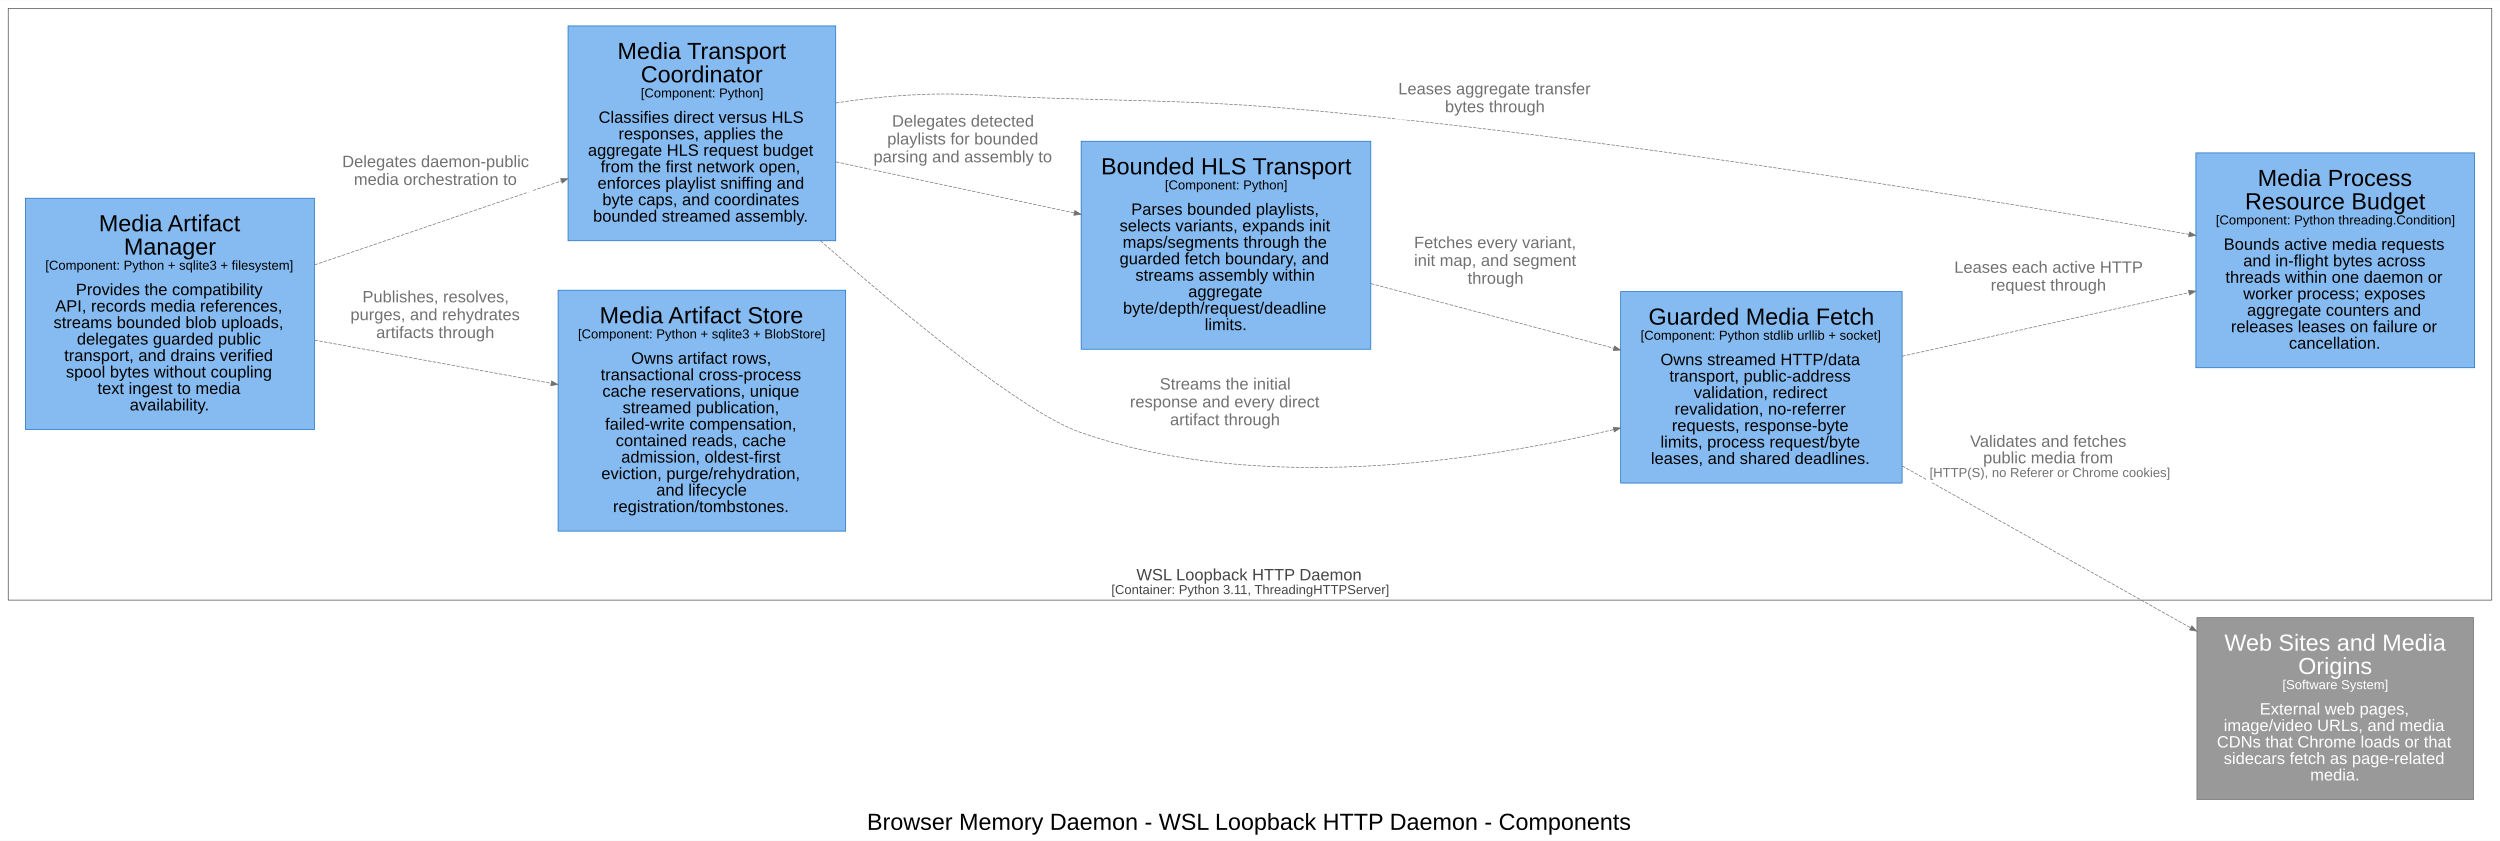
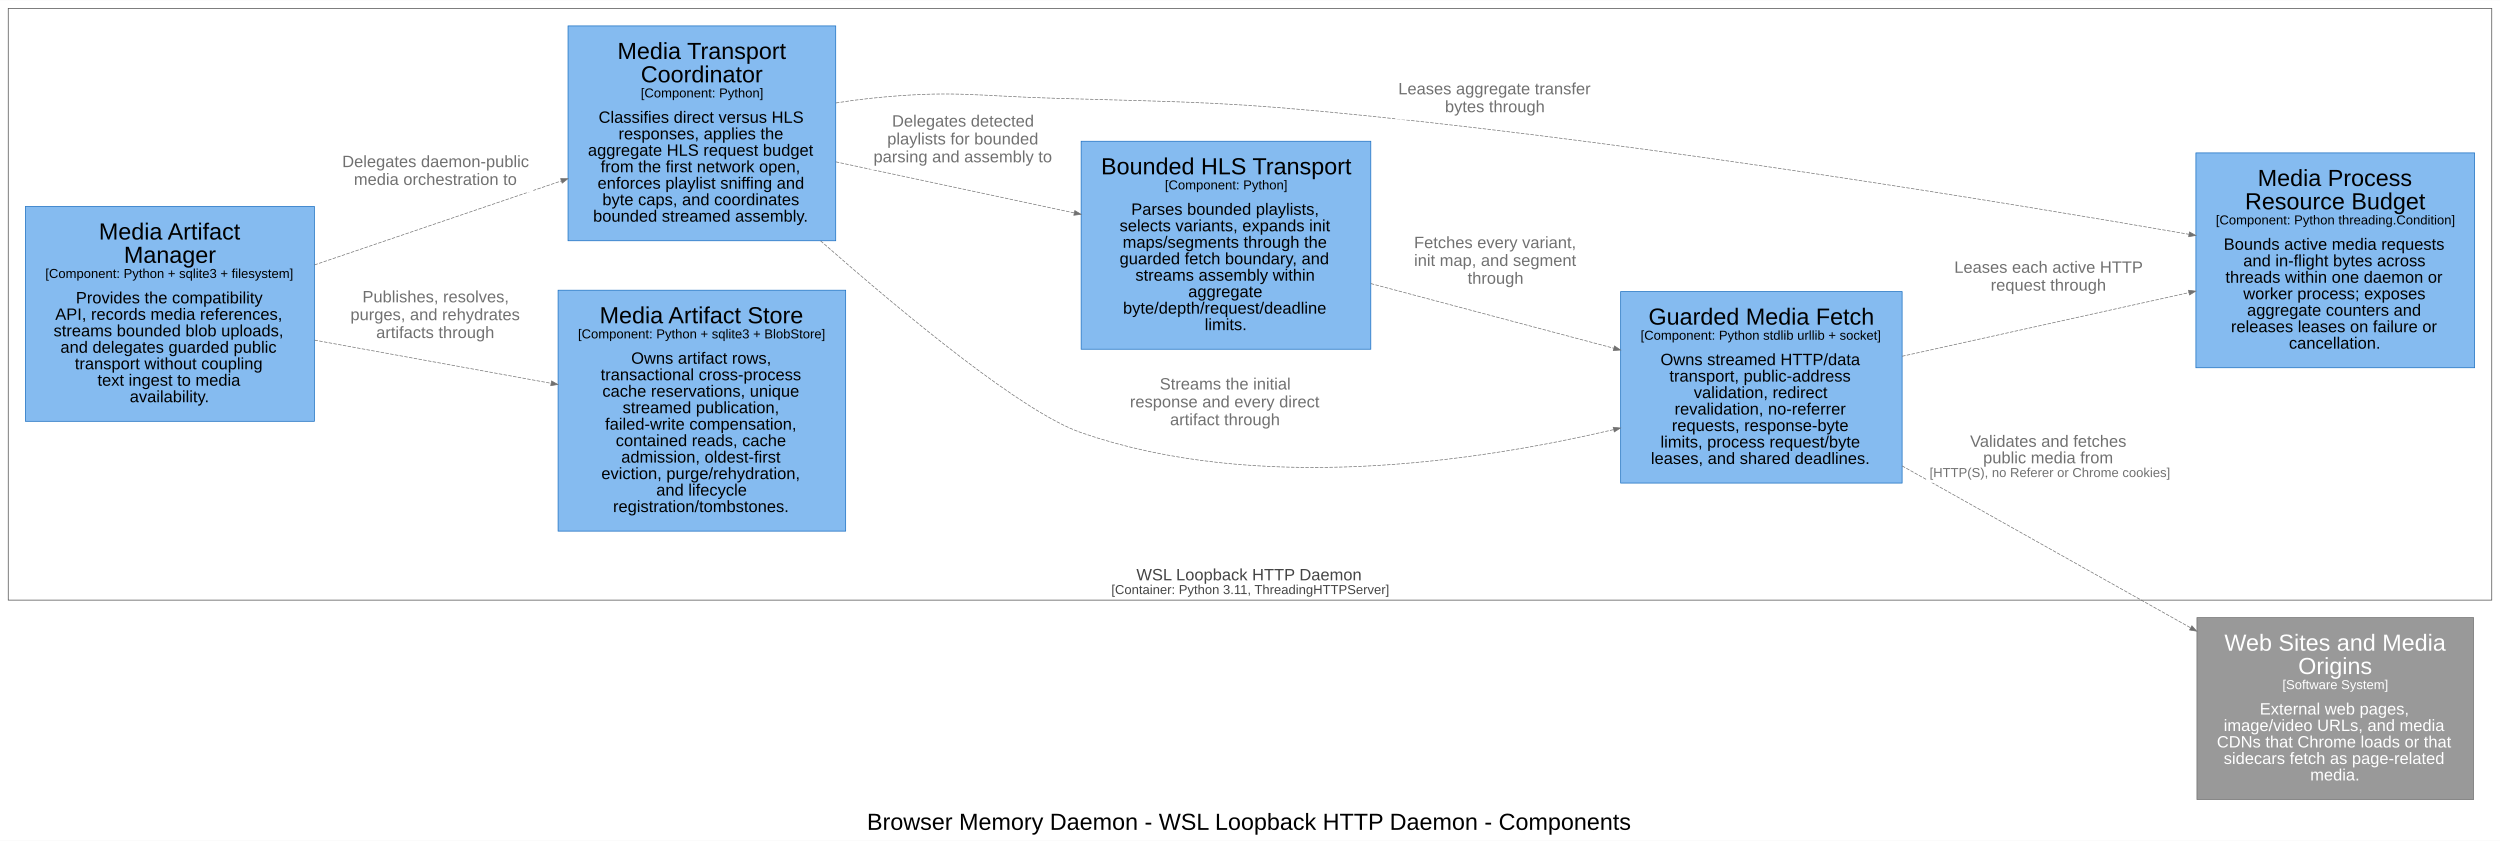
<svg xmlns="http://www.w3.org/2000/svg" width="3642pt" height="1225pt" viewBox="0.00 0.00 3642.00 1224.50">
  <g id="graph0" class="graph" transform="scale(1 1) rotate(0) translate(4 1220.5)">
    <polygon fill="white" stroke="transparent" points="-4,4 -4,-1220.5 3638,-1220.5 3638,4 -4,4" />
    <text text-anchor="start" x="1259" y="-11.8" font-family="Arial" font-size="34.00">Browser Memory Daemon - WSL Loopback HTTP Daemon - Components</text>
    <g id="clust1" class="cluster">
      <polygon fill="none" stroke="#444444" points="8,-346.5 8,-1208.5 3626,-1208.5 3626,-346.5 8,-346.5" />
      <text text-anchor="start" x="1651.5" y="-375.3" font-family="Arial" font-size="24.00" fill="#444444">WSL Loopback HTTP Daemon</text>
      <text text-anchor="start" x="1615" y="-355.3" font-family="Arial" font-size="19.00" fill="#444444">[Container: Python 3.11, ThreadingHTTPServer]</text>
    </g>
    <g id="3" class="node">
      <polygon fill="#999999" stroke="#6b6b6b" points="3599.5,-321 3196.5,-321 3196.5,-56 3599.5,-56 3599.5,-321" />
      <text text-anchor="start" x="3236.5" y="-272.8" font-family="Arial" font-size="34.00" fill="#ffffff">Web Sites and Media</text>
      <text text-anchor="start" x="3344" y="-238.8" font-family="Arial" font-size="34.00" fill="#ffffff">Origins</text>
      <text text-anchor="start" x="3321" y="-216.8" font-family="Arial" font-size="19.00" fill="#ffffff">[Software System]</text>
      <text text-anchor="start" x="3288" y="-179.8" font-family="Arial" font-size="24.00" fill="#ffffff">External web pages,</text>
      <text text-anchor="start" x="3235.5" y="-155.8" font-family="Arial" font-size="24.00" fill="#ffffff">image/video URLs, and media</text>
      <text text-anchor="start" x="3225.5" y="-131.8" font-family="Arial" font-size="24.00" fill="#ffffff">CDNs that Chrome loads or that</text>
      <text text-anchor="start" x="3235.5" y="-107.8" font-family="Arial" font-size="24.00" fill="#ffffff">sidecars fetch as page-related</text>
      <text text-anchor="start" x="3361.5" y="-83.8" font-family="Arial" font-size="24.00" fill="#ffffff">media.</text>
    </g>
-     <g id="30" class="node">
-       <polygon fill="#85bbf0" stroke="#1168bd" points="454,-932 33,-932 33,-595 454,-595 454,-932" />
-       <text text-anchor="start" x="140" y="-883.8" font-family="Arial" font-size="34.00" fill="#000000">Media Artifact</text>
-       <text text-anchor="start" x="176.5" y="-849.8" font-family="Arial" font-size="34.00" fill="#000000">Manager</text>
-       <text text-anchor="start" x="62" y="-827.8" font-family="Arial" font-size="19.00" fill="#000000">[Component: Python + sqlite3 + filesystem]</text>
-       <text text-anchor="start" x="106.5" y="-790.8" font-family="Arial" font-size="24.00" fill="#000000">Provides the compatibility</text>
-       <text text-anchor="start" x="76.5" y="-766.8" font-family="Arial" font-size="24.00" fill="#000000">API, records media references,</text>
-       <text text-anchor="start" x="74" y="-742.8" font-family="Arial" font-size="24.00" fill="#000000">streams bounded blob uploads,</text>
-       <text text-anchor="start" x="108" y="-718.8" font-family="Arial" font-size="24.00" fill="#000000">delegates guarded public</text>
-       <text text-anchor="start" x="89.5" y="-694.8" font-family="Arial" font-size="24.00" fill="#000000">transport, and drains verified</text>
-       <text text-anchor="start" x="92" y="-670.8" font-family="Arial" font-size="24.00" fill="#000000">spool bytes without coupling</text>
-       <text text-anchor="start" x="138" y="-646.8" font-family="Arial" font-size="24.00" fill="#000000">text ingest to media</text>
-       <text text-anchor="start" x="185" y="-622.8" font-family="Arial" font-size="24.00" fill="#000000">availability.</text>
+     <g id="31" class="node">
+       <polygon fill="#85bbf0" stroke="#1168bd" points="454,-920 33,-920 33,-607 454,-607 454,-920" />
+       <text text-anchor="start" x="140" y="-871.8" font-family="Arial" font-size="34.00" fill="#000000">Media Artifact</text>
+       <text text-anchor="start" x="176.5" y="-837.8" font-family="Arial" font-size="34.00" fill="#000000">Manager</text>
+       <text text-anchor="start" x="62" y="-815.8" font-family="Arial" font-size="19.00" fill="#000000">[Component: Python + sqlite3 + filesystem]</text>
+       <text text-anchor="start" x="106.5" y="-778.8" font-family="Arial" font-size="24.00" fill="#000000">Provides the compatibility</text>
+       <text text-anchor="start" x="76.5" y="-754.8" font-family="Arial" font-size="24.00" fill="#000000">API, records media references,</text>
+       <text text-anchor="start" x="74" y="-730.8" font-family="Arial" font-size="24.00" fill="#000000">streams bounded blob uploads,</text>
+       <text text-anchor="start" x="84" y="-706.8" font-family="Arial" font-size="24.00" fill="#000000">and delegates guarded public</text>
+       <text text-anchor="start" x="105" y="-682.8" font-family="Arial" font-size="24.00" fill="#000000">transport without coupling</text>
+       <text text-anchor="start" x="138" y="-658.8" font-family="Arial" font-size="24.00" fill="#000000">text ingest to media</text>
+       <text text-anchor="start" x="185" y="-634.8" font-family="Arial" font-size="24.00" fill="#000000">availability.</text>
    </g>
-     <g id="33" class="node">
+     <g id="34" class="node">
      <polygon fill="#85bbf0" stroke="#1168bd" points="1228,-798 809,-798 809,-447 1228,-447 1228,-798" />
      <text text-anchor="start" x="869.5" y="-749.8" font-family="Arial" font-size="34.00" fill="#000000">Media Artifact Store</text>
      <text text-anchor="start" x="838" y="-727.8" font-family="Arial" font-size="19.00" fill="#000000">[Component: Python + sqlite3 + BlobStore]</text>
      <text text-anchor="start" x="915.5" y="-690.8" font-family="Arial" font-size="24.00" fill="#000000">Owns artifact rows,</text>
      <text text-anchor="start" x="871" y="-666.8" font-family="Arial" font-size="24.00" fill="#000000">transactional cross-process</text>
      <text text-anchor="start" x="873.5" y="-642.8" font-family="Arial" font-size="24.00" fill="#000000">cache reservations, unique</text>
      <text text-anchor="start" x="903" y="-618.8" font-family="Arial" font-size="24.00" fill="#000000">streamed publication,</text>
      <text text-anchor="start" x="877.5" y="-594.8" font-family="Arial" font-size="24.00" fill="#000000">failed-write compensation,</text>
      <text text-anchor="start" x="893" y="-570.8" font-family="Arial" font-size="24.00" fill="#000000">contained reads, cache</text>
      <text text-anchor="start" x="901" y="-546.8" font-family="Arial" font-size="24.00" fill="#000000">admission, oldest-first</text>
      <text text-anchor="start" x="872" y="-522.8" font-family="Arial" font-size="24.00" fill="#000000">eviction, purge/rehydration,</text>
      <text text-anchor="start" x="952" y="-498.8" font-family="Arial" font-size="24.00" fill="#000000">and lifecycle</text>
      <text text-anchor="start" x="889" y="-474.8" font-family="Arial" font-size="24.00" fill="#000000">registration/tombstones.</text>
    </g>
-     <g id="135" class="edge">
+     <g id="153" class="edge">
      <path fill="none" stroke="#707070" stroke-dasharray="5,2" d="M454.19,-725.25C560.96,-705.78 690.67,-682.12 798.7,-662.41" />
      <polygon fill="#707070" stroke="#707070" points="799.54,-665.82 808.75,-660.58 798.28,-658.93 799.54,-665.82" />
      <polygon fill="white" stroke="transparent" points="502.5,-717.5 502.5,-803.5 760.5,-803.5 760.5,-717.5 502.5,-717.5" />
      <text text-anchor="start" x="524" y="-780.3" font-family="Arial" font-size="24.00" fill="#707070">Publishes, resolves,</text>
      <text text-anchor="start" x="506.5" y="-754.3" font-family="Arial" font-size="24.00" fill="#707070">purges, and rehydrates</text>
      <text text-anchor="start" x="544" y="-728.3" font-family="Arial" font-size="24.00" fill="#707070">artifacts through</text>
    </g>
-     <g id="34" class="node">
+     <g id="35" class="node">
      <polygon fill="#85bbf0" stroke="#1168bd" points="1213.5,-1183 823.5,-1183 823.5,-870 1213.5,-870 1213.5,-1183" />
      <text text-anchor="start" x="895.5" y="-1134.8" font-family="Arial" font-size="34.00" fill="#000000">Media Transport</text>
      <text text-anchor="start" x="929.5" y="-1100.8" font-family="Arial" font-size="34.00" fill="#000000">Coordinator</text>
      <text text-anchor="start" x="929.5" y="-1078.8" font-family="Arial" font-size="19.00" fill="#000000">[Component: Python]</text>
      <text text-anchor="start" x="868" y="-1041.8" font-family="Arial" font-size="24.00" fill="#000000">Classifies direct versus HLS</text>
      <text text-anchor="start" x="897" y="-1017.8" font-family="Arial" font-size="24.00" fill="#000000">responses, applies the</text>
      <text text-anchor="start" x="852.5" y="-993.8" font-family="Arial" font-size="24.00" fill="#000000">aggregate HLS request budget</text>
      <text text-anchor="start" x="871" y="-969.8" font-family="Arial" font-size="24.00" fill="#000000">from the first network open,</text>
      <text text-anchor="start" x="866.5" y="-945.8" font-family="Arial" font-size="24.00" fill="#000000">enforces playlist sniffing and</text>
      <text text-anchor="start" x="873.5" y="-921.8" font-family="Arial" font-size="24.00" fill="#000000">byte caps, and coordinates</text>
      <text text-anchor="start" x="860" y="-897.8" font-family="Arial" font-size="24.00" fill="#000000">bounded streamed assembly.</text>
    </g>
-     <g id="136" class="edge">
+     <g id="154" class="edge">
      <path fill="none" stroke="#707070" stroke-dasharray="5,2" d="M454.19,-834.84C565.95,-872.87 702.85,-919.45 813.71,-957.16" />
      <polygon fill="#707070" stroke="#707070" points="812.74,-960.53 823.33,-960.44 814.99,-953.9 812.74,-960.53" />
      <polygon fill="white" stroke="transparent" points="490,-940.5 490,-1000.5 773,-1000.5 773,-940.5 490,-940.5" />
      <text text-anchor="start" x="494.5" y="-977.3" font-family="Arial" font-size="24.00" fill="#707070">Delegates daemon-public</text>
      <text text-anchor="start" x="511.5" y="-951.3" font-family="Arial" font-size="24.00" fill="#707070">media orchestration to</text>
    </g>
-     <g id="35" class="node">
+     <g id="36" class="node">
      <polygon fill="#85bbf0" stroke="#1168bd" points="2767,-796 2357,-796 2357,-517 2767,-517 2767,-796" />
      <text text-anchor="start" x="2397.5" y="-747.8" font-family="Arial" font-size="34.00" fill="#000000">Guarded Media Fetch</text>
      <text text-anchor="start" x="2386" y="-725.8" font-family="Arial" font-size="19.00" fill="#000000">[Component: Python stdlib urllib + socket]</text>
      <text text-anchor="start" x="2415" y="-688.8" font-family="Arial" font-size="24.00" fill="#000000">Owns streamed HTTP/data</text>
      <text text-anchor="start" x="2428" y="-664.8" font-family="Arial" font-size="24.00" fill="#000000">transport, public-address</text>
      <text text-anchor="start" x="2463.5" y="-640.8" font-family="Arial" font-size="24.00" fill="#000000">validation, redirect</text>
      <text text-anchor="start" x="2435.5" y="-616.8" font-family="Arial" font-size="24.00" fill="#000000">revalidation, no-referrer</text>
      <text text-anchor="start" x="2431.5" y="-592.8" font-family="Arial" font-size="24.00" fill="#000000">requests, response-byte</text>
      <text text-anchor="start" x="2415" y="-568.8" font-family="Arial" font-size="24.00" fill="#000000">limits, process request/byte</text>
      <text text-anchor="start" x="2401" y="-544.8" font-family="Arial" font-size="24.00" fill="#000000">leases, and shared deadlines.</text>
    </g>
-     <g id="145" class="edge">
+     <g id="163" class="edge">
      <path fill="none" stroke="#707070" stroke-dasharray="5,2" d="M1191.51,-869.8C1319.87,-756.98 1486.98,-619.7 1571,-590.5 1826.74,-501.62 2141.64,-546.76 2346.64,-594.85" />
      <polygon fill="#707070" stroke="#707070" points="2346.09,-598.32 2356.63,-597.22 2347.7,-591.51 2346.09,-598.32" />
      <polygon fill="white" stroke="transparent" points="1638,-590.5 1638,-676.5 1926,-676.5 1926,-590.5 1638,-590.5" />
      <text text-anchor="start" x="1685.5" y="-653.3" font-family="Arial" font-size="24.00" fill="#707070">Streams the initial</text>
      <text text-anchor="start" x="1642" y="-627.3" font-family="Arial" font-size="24.00" fill="#707070">response and every direct</text>
      <text text-anchor="start" x="1700.5" y="-601.3" font-family="Arial" font-size="24.00" fill="#707070">artifact through</text>
    </g>
-     <g id="36" class="node">
+     <g id="37" class="node">
      <polygon fill="#85bbf0" stroke="#1168bd" points="1993,-1015 1571,-1015 1571,-712 1993,-712 1993,-1015" />
      <text text-anchor="start" x="1600" y="-966.8" font-family="Arial" font-size="34.00" fill="#000000">Bounded HLS Transport</text>
      <text text-anchor="start" x="1693" y="-944.8" font-family="Arial" font-size="19.00" fill="#000000">[Component: Python]</text>
      <text text-anchor="start" x="1644" y="-907.8" font-family="Arial" font-size="24.00" fill="#000000">Parses bounded playlists,</text>
      <text text-anchor="start" x="1627" y="-883.8" font-family="Arial" font-size="24.00" fill="#000000">selects variants, expands init</text>
      <text text-anchor="start" x="1631.5" y="-859.8" font-family="Arial" font-size="24.00" fill="#000000">maps/segments through the</text>
      <text text-anchor="start" x="1627" y="-835.8" font-family="Arial" font-size="24.00" fill="#000000">guarded fetch boundary, and</text>
      <text text-anchor="start" x="1650" y="-811.8" font-family="Arial" font-size="24.00" fill="#000000">streams assembly within</text>
      <text text-anchor="start" x="1727" y="-787.8" font-family="Arial" font-size="24.00" fill="#000000">aggregate</text>
      <text text-anchor="start" x="1632" y="-763.8" font-family="Arial" font-size="24.00" fill="#000000">byte/depth/request/deadline</text>
      <text text-anchor="start" x="1751" y="-739.8" font-family="Arial" font-size="24.00" fill="#000000">limits.</text>
    </g>
-     <g id="146" class="edge">
+     <g id="164" class="edge">
      <path fill="none" stroke="#707070" stroke-dasharray="5,2" d="M1213.63,-984.95C1319.6,-962.26 1451.2,-934.09 1560.97,-910.6" />
      <polygon fill="#707070" stroke="#707070" points="1561.8,-914 1570.85,-908.48 1560.34,-907.15 1561.8,-914" />
      <polygon fill="white" stroke="transparent" points="1264,-973.5 1264,-1059.5 1535,-1059.5 1535,-973.5 1264,-973.5" />
      <text text-anchor="start" x="1295.5" y="-1036.3" font-family="Arial" font-size="24.00" fill="#707070">Delegates detected</text>
      <text text-anchor="start" x="1288.5" y="-1010.3" font-family="Arial" font-size="24.00" fill="#707070">playlists for bounded</text>
      <text text-anchor="start" x="1268.5" y="-984.3" font-family="Arial" font-size="24.00" fill="#707070">parsing and assembly to</text>
    </g>
    <g id="38" class="node">
      <polygon fill="#85bbf0" stroke="#1168bd" points="3601,-998 3195,-998 3195,-685 3601,-685 3601,-998" />
      <text text-anchor="start" x="3285" y="-949.8" font-family="Arial" font-size="34.00" fill="#000000">Media Process</text>
      <text text-anchor="start" x="3266.5" y="-915.8" font-family="Arial" font-size="34.00" fill="#000000">Resource Budget</text>
      <text text-anchor="start" x="3224" y="-893.8" font-family="Arial" font-size="19.00" fill="#000000">[Component: Python threading.Condition]</text>
      <text text-anchor="start" x="3235.5" y="-856.8" font-family="Arial" font-size="24.00" fill="#000000">Bounds active media requests</text>
      <text text-anchor="start" x="3264" y="-832.8" font-family="Arial" font-size="24.00" fill="#000000">and in-flight bytes across</text>
      <text text-anchor="start" x="3238" y="-808.8" font-family="Arial" font-size="24.00" fill="#000000">threads within one daemon or</text>
      <text text-anchor="start" x="3264" y="-784.8" font-family="Arial" font-size="24.00" fill="#000000">worker process; exposes</text>
      <text text-anchor="start" x="3269.5" y="-760.8" font-family="Arial" font-size="24.00" fill="#000000">aggregate counters and</text>
      <text text-anchor="start" x="3246" y="-736.8" font-family="Arial" font-size="24.00" fill="#000000">releases leases on failure or</text>
      <text text-anchor="start" x="3330.5" y="-712.8" font-family="Arial" font-size="24.00" fill="#000000">cancellation.</text>
    </g>
-     <g id="147" class="edge">
+     <g id="165" class="edge">
      <path fill="none" stroke="#707070" stroke-dasharray="5,2" d="M1213.78,-1070.78C1230.7,-1073.5 1247.61,-1075.81 1264,-1077.5 1383.81,-1089.86 1414.6,-1080.91 1535,-1077.5 1738.8,-1071.72 1790.19,-1072.38 1993,-1051.5 2417.71,-1007.78 2910.54,-927.06 3184.81,-879.45" />
      <polygon fill="#707070" stroke="#707070" points="3185.63,-882.86 3194.88,-877.7 3184.43,-875.96 3185.63,-882.86" />
      <polygon fill="white" stroke="transparent" points="2029,-1046.5 2029,-1106.5 2321,-1106.5 2321,-1046.5 2029,-1046.5" />
      <text text-anchor="start" x="2033" y="-1083.3" font-family="Arial" font-size="24.00" fill="#707070">Leases aggregate transfer</text>
      <text text-anchor="start" x="2101" y="-1057.3" font-family="Arial" font-size="24.00" fill="#707070">bytes through</text>
    </g>
-     <g id="149" class="edge">
+     <g id="167" class="edge">
      <path fill="none" stroke="#707070" stroke-dasharray="5,2" d="M2767.02,-542.01C2894.65,-470.39 3058.67,-378.35 3187.35,-306.14" />
      <polygon fill="#707070" stroke="#707070" points="3189.16,-309.14 3196.17,-301.2 3185.73,-303.04 3189.16,-309.14" />
      <polygon fill="white" stroke="transparent" points="2803,-517.5 2803,-592.5 3159,-592.5 3159,-517.5 2803,-517.5" />
      <text text-anchor="start" x="2866" y="-569.8" font-family="Arial" font-size="24.00" fill="#707070">Validates and fetches</text>
      <text text-anchor="start" x="2885" y="-545.8" font-family="Arial" font-size="24.00" fill="#707070">public media from</text>
      <text text-anchor="start" x="2807" y="-525.8" font-family="Arial" font-size="19.00" fill="#707070">[HTTP(S), no Referer or Chrome cookies]</text>
    </g>
-     <g id="148" class="edge">
+     <g id="166" class="edge">
      <path fill="none" stroke="#707070" stroke-dasharray="5,2" d="M2767.02,-701.76C2893.8,-729.88 3056.48,-765.97 3184.77,-794.42" />
      <polygon fill="#707070" stroke="#707070" points="3184.21,-797.88 3194.73,-796.63 3185.72,-791.05 3184.21,-797.88" />
      <polygon fill="white" stroke="transparent" points="2838.5,-786.5 2838.5,-846.5 3123.5,-846.5 3123.5,-786.5 2838.5,-786.5" />
      <text text-anchor="start" x="2843" y="-823.3" font-family="Arial" font-size="24.00" fill="#707070">Leases each active HTTP</text>
      <text text-anchor="start" x="2896" y="-797.3" font-family="Arial" font-size="24.00" fill="#707070">request through</text>
    </g>
-     <g id="151" class="edge">
+     <g id="169" class="edge">
      <path fill="none" stroke="#707070" stroke-dasharray="5,2" d="M1993.03,-807.62C2102.68,-778.44 2236.59,-742.82 2346.84,-713.48" />
      <polygon fill="#707070" stroke="#707070" points="2347.99,-716.8 2356.76,-710.84 2346.19,-710.03 2347.99,-716.8" />
      <polygon fill="white" stroke="transparent" points="2051.5,-796.5 2051.5,-882.5 2298.5,-882.5 2298.5,-796.5 2051.5,-796.5" />
      <text text-anchor="start" x="2056" y="-859.3" font-family="Arial" font-size="24.00" fill="#707070">Fetches every variant,</text>
      <text text-anchor="start" x="2056" y="-833.3" font-family="Arial" font-size="24.00" fill="#707070">init map, and segment</text>
      <text text-anchor="start" x="2134" y="-807.3" font-family="Arial" font-size="24.00" fill="#707070">through</text>
    </g>
  </g>
</svg>
